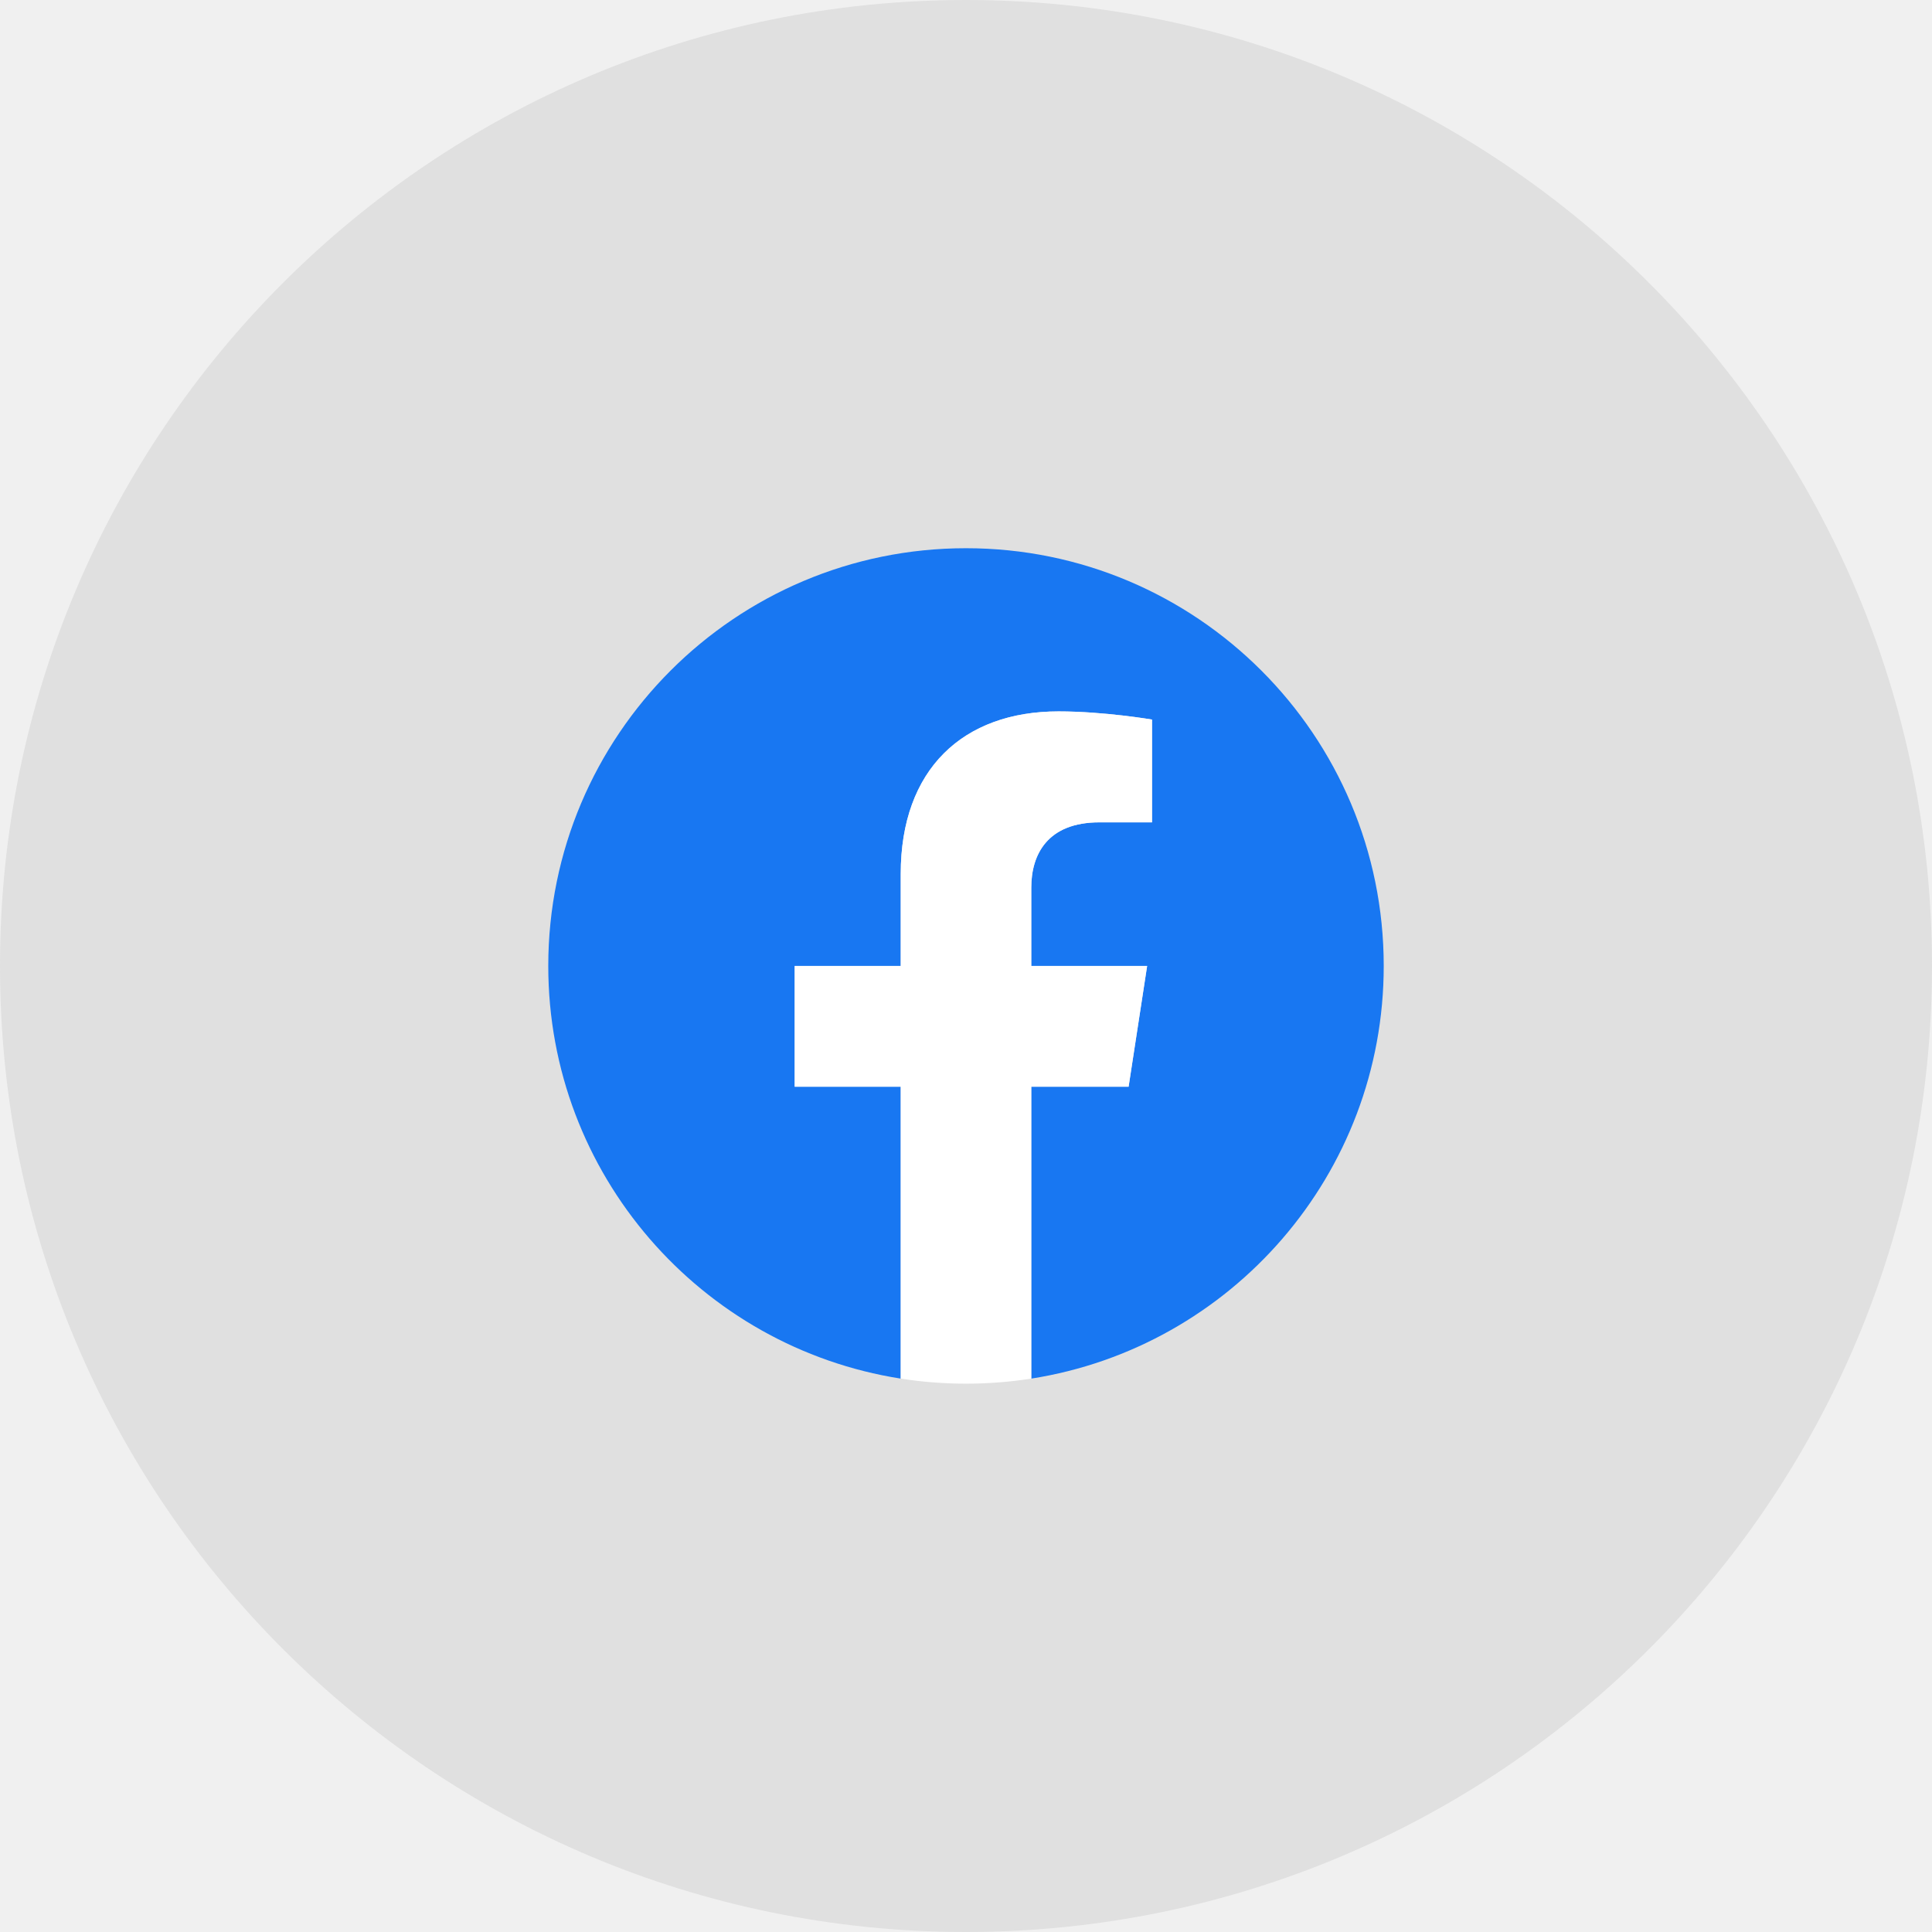
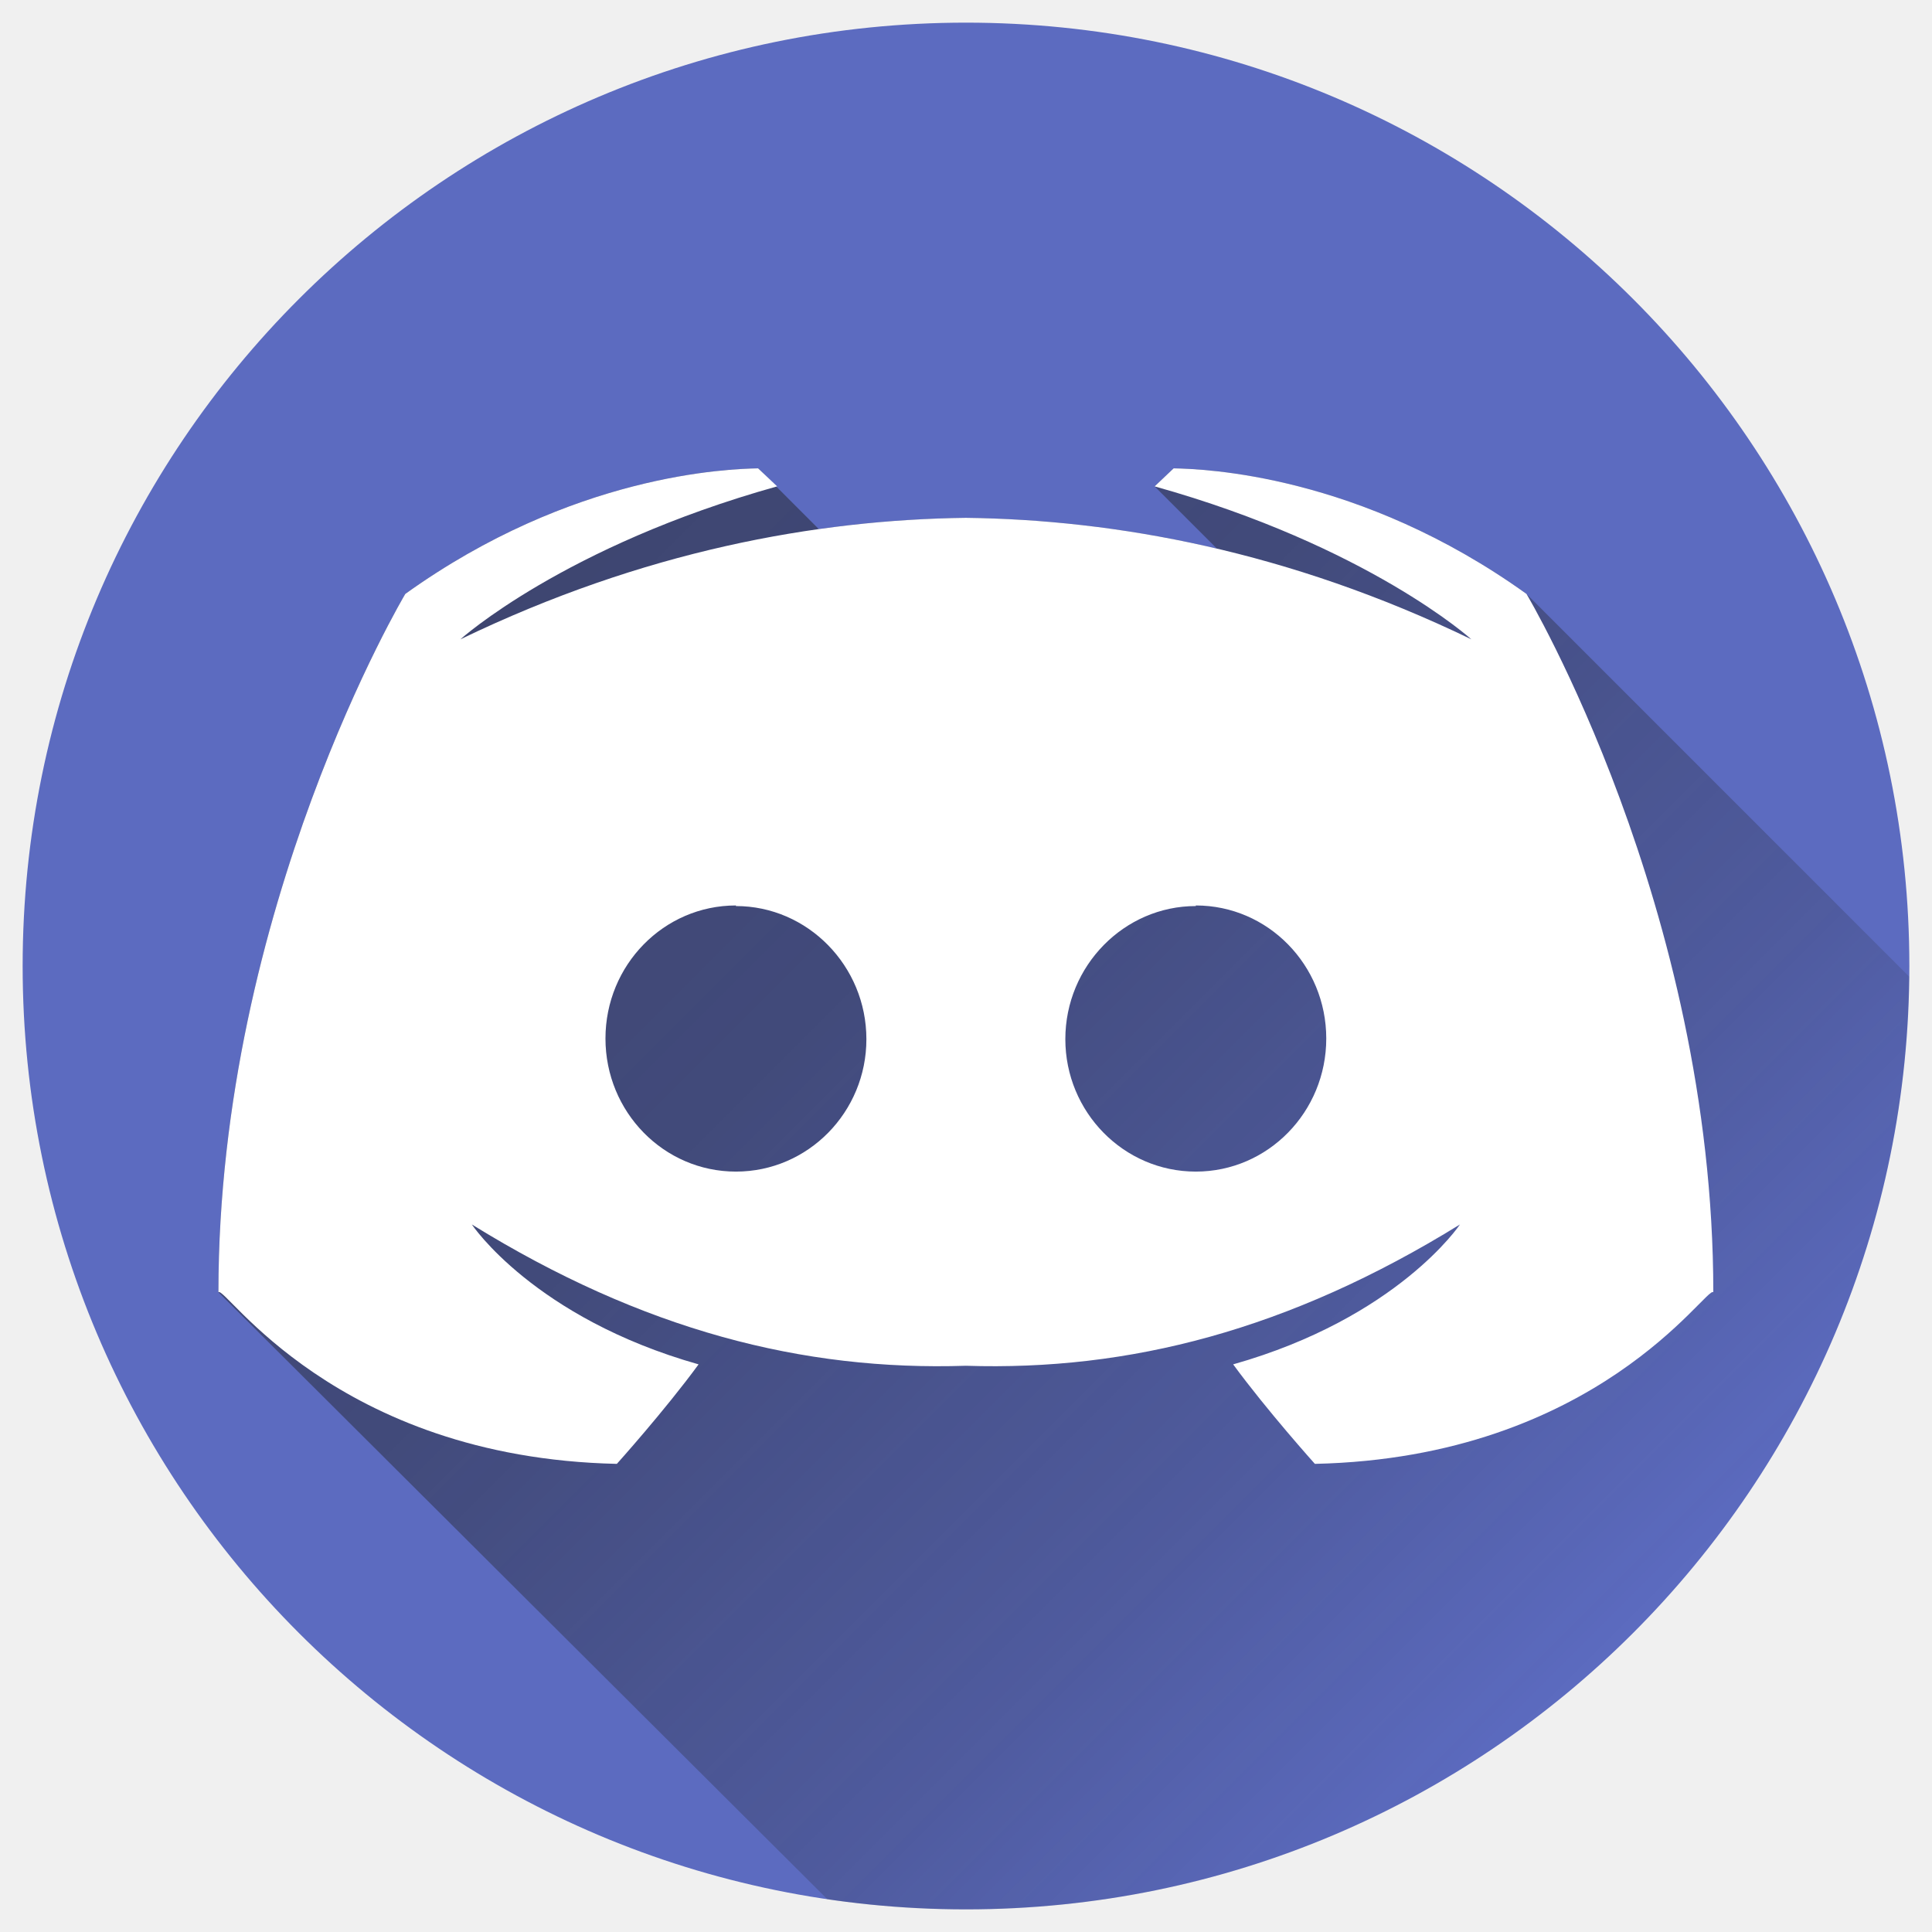
- <svg xmlns="http://www.w3.org/2000/svg" width="74" height="74" viewBox="0 0 74 74" fill="none">
-   <circle cx="37" cy="37" r="37" fill="#E0E0E0" />
-   <g clip-path="url(#clip0_36174_1270)">
-     <path d="M53 36.998C53 44.984 47.149 51.604 39.5 52.804V41.623H43.228L43.938 36.998H39.5V33.997C39.5 32.731 40.12 31.498 42.108 31.498H44.125V27.561C44.125 27.561 42.294 27.248 40.543 27.248C36.889 27.248 34.5 29.463 34.5 33.473V36.998H30.438V41.623H34.5V52.804C26.851 51.604 21 44.984 21 36.998C21 28.162 28.164 20.998 37 20.998C45.836 20.998 53 28.162 53 36.998Z" fill="#1877F2" />
-     <path d="M43.228 41.623L43.938 36.998H39.5V33.997C39.5 32.731 40.12 31.498 42.108 31.498H44.125V27.561C44.125 27.561 42.294 27.248 40.543 27.248C36.889 27.248 34.5 29.463 34.5 33.473V36.998H30.438V41.623H34.5V52.804C35.315 52.931 36.15 52.998 37 52.998C37.85 52.998 38.685 52.931 39.5 52.804V41.623H43.228Z" fill="white" />
+ <svg xmlns="http://www.w3.org/2000/svg" width="36" height="36" viewBox="0 0 36 36" fill="none">
+   <g clip-path="url(#clip0_36174_1266)">
+     <path d="M18 35.578C27.708 35.578 35.578 27.708 35.578 18C35.578 8.292 27.708 0.422 18 0.422C8.292 0.422 0.422 8.292 0.422 18C0.422 27.708 8.292 35.578 18 35.578Z" fill="#5C6BC0" />
+     <path opacity="0.49" d="M35.573 18.197L28.444 11.067C25.328 8.831 22.424 8.738 21.869 8.727L21.515 9.063L22.676 10.223C21.142 9.862 19.573 9.669 17.998 9.649C17.082 9.661 16.169 9.73 15.262 9.858L15.258 9.859L14.126 8.727C13.572 8.738 10.668 8.831 7.552 11.067C7.552 11.067 4.07 16.907 4.07 24.079L15.418 35.391C16.272 35.516 17.134 35.58 17.998 35.58C27.64 35.58 35.468 27.815 35.573 18.197Z" fill="url(#paint0_linear_36174_1266)" />
+     <path d="M28.444 11.067C25.328 8.831 22.424 8.738 21.869 8.727L21.515 9.063C25.493 10.175 27.417 11.913 27.417 11.913C24.003 10.264 20.785 9.684 17.998 9.649C15.211 9.684 11.993 10.264 8.579 11.913C8.579 11.913 10.503 10.175 14.481 9.063L14.126 8.727C13.572 8.738 10.668 8.831 7.552 11.067C7.552 11.067 4.07 16.907 4.07 24.079C4.188 23.94 6.23 27.161 11.494 27.277C11.494 27.277 12.38 26.292 13.017 25.423C9.948 24.554 8.792 22.816 8.792 22.816C11.982 24.788 14.962 25.548 17.998 25.449C21.034 25.547 24.014 24.788 27.204 22.816C27.204 22.816 26.047 24.554 22.978 25.423C23.616 26.292 24.501 27.277 24.501 27.277C29.765 27.161 31.807 23.94 31.925 24.079C31.925 16.907 28.444 11.067 28.444 11.067ZM13.713 21.831C12.367 21.831 11.282 20.719 11.282 19.351C11.282 17.984 12.367 16.872 13.713 16.872V16.883C15.047 16.883 16.144 17.996 16.144 19.363C16.145 20.719 15.059 21.831 13.713 21.831H13.713ZM22.282 21.831C20.936 21.831 19.851 20.719 19.851 19.363C19.851 17.996 20.948 16.883 22.282 16.883V16.872C23.628 16.872 24.713 17.984 24.713 19.351C24.713 20.718 23.628 21.831 22.282 21.831H22.282Z" fill="white" />
  </g>
  <defs>
-     <clipPath id="clip0_36174_1270">
-       <rect width="32" height="32" fill="white" transform="translate(21 20.998)" />
+     <linearGradient id="paint0_linear_36174_1266" x1="8.652" y1="9.968" x2="29.771" y2="31.087" gradientUnits="userSpaceOnUse">
+       <stop stop-color="#1D1D1B" />
+       <stop offset="0.369" stop-color="#1D1D1B" stop-opacity="0.856" />
+       <stop offset="0.75" stop-color="#1D1D1B" stop-opacity="0.429" />
+       <stop offset="1" stop-color="#1D1D1B" stop-opacity="0" />
+     </linearGradient>
+     <clipPath id="clip0_36174_1266">
+       <rect width="36" height="36" fill="white" />
    </clipPath>
  </defs>
</svg>
